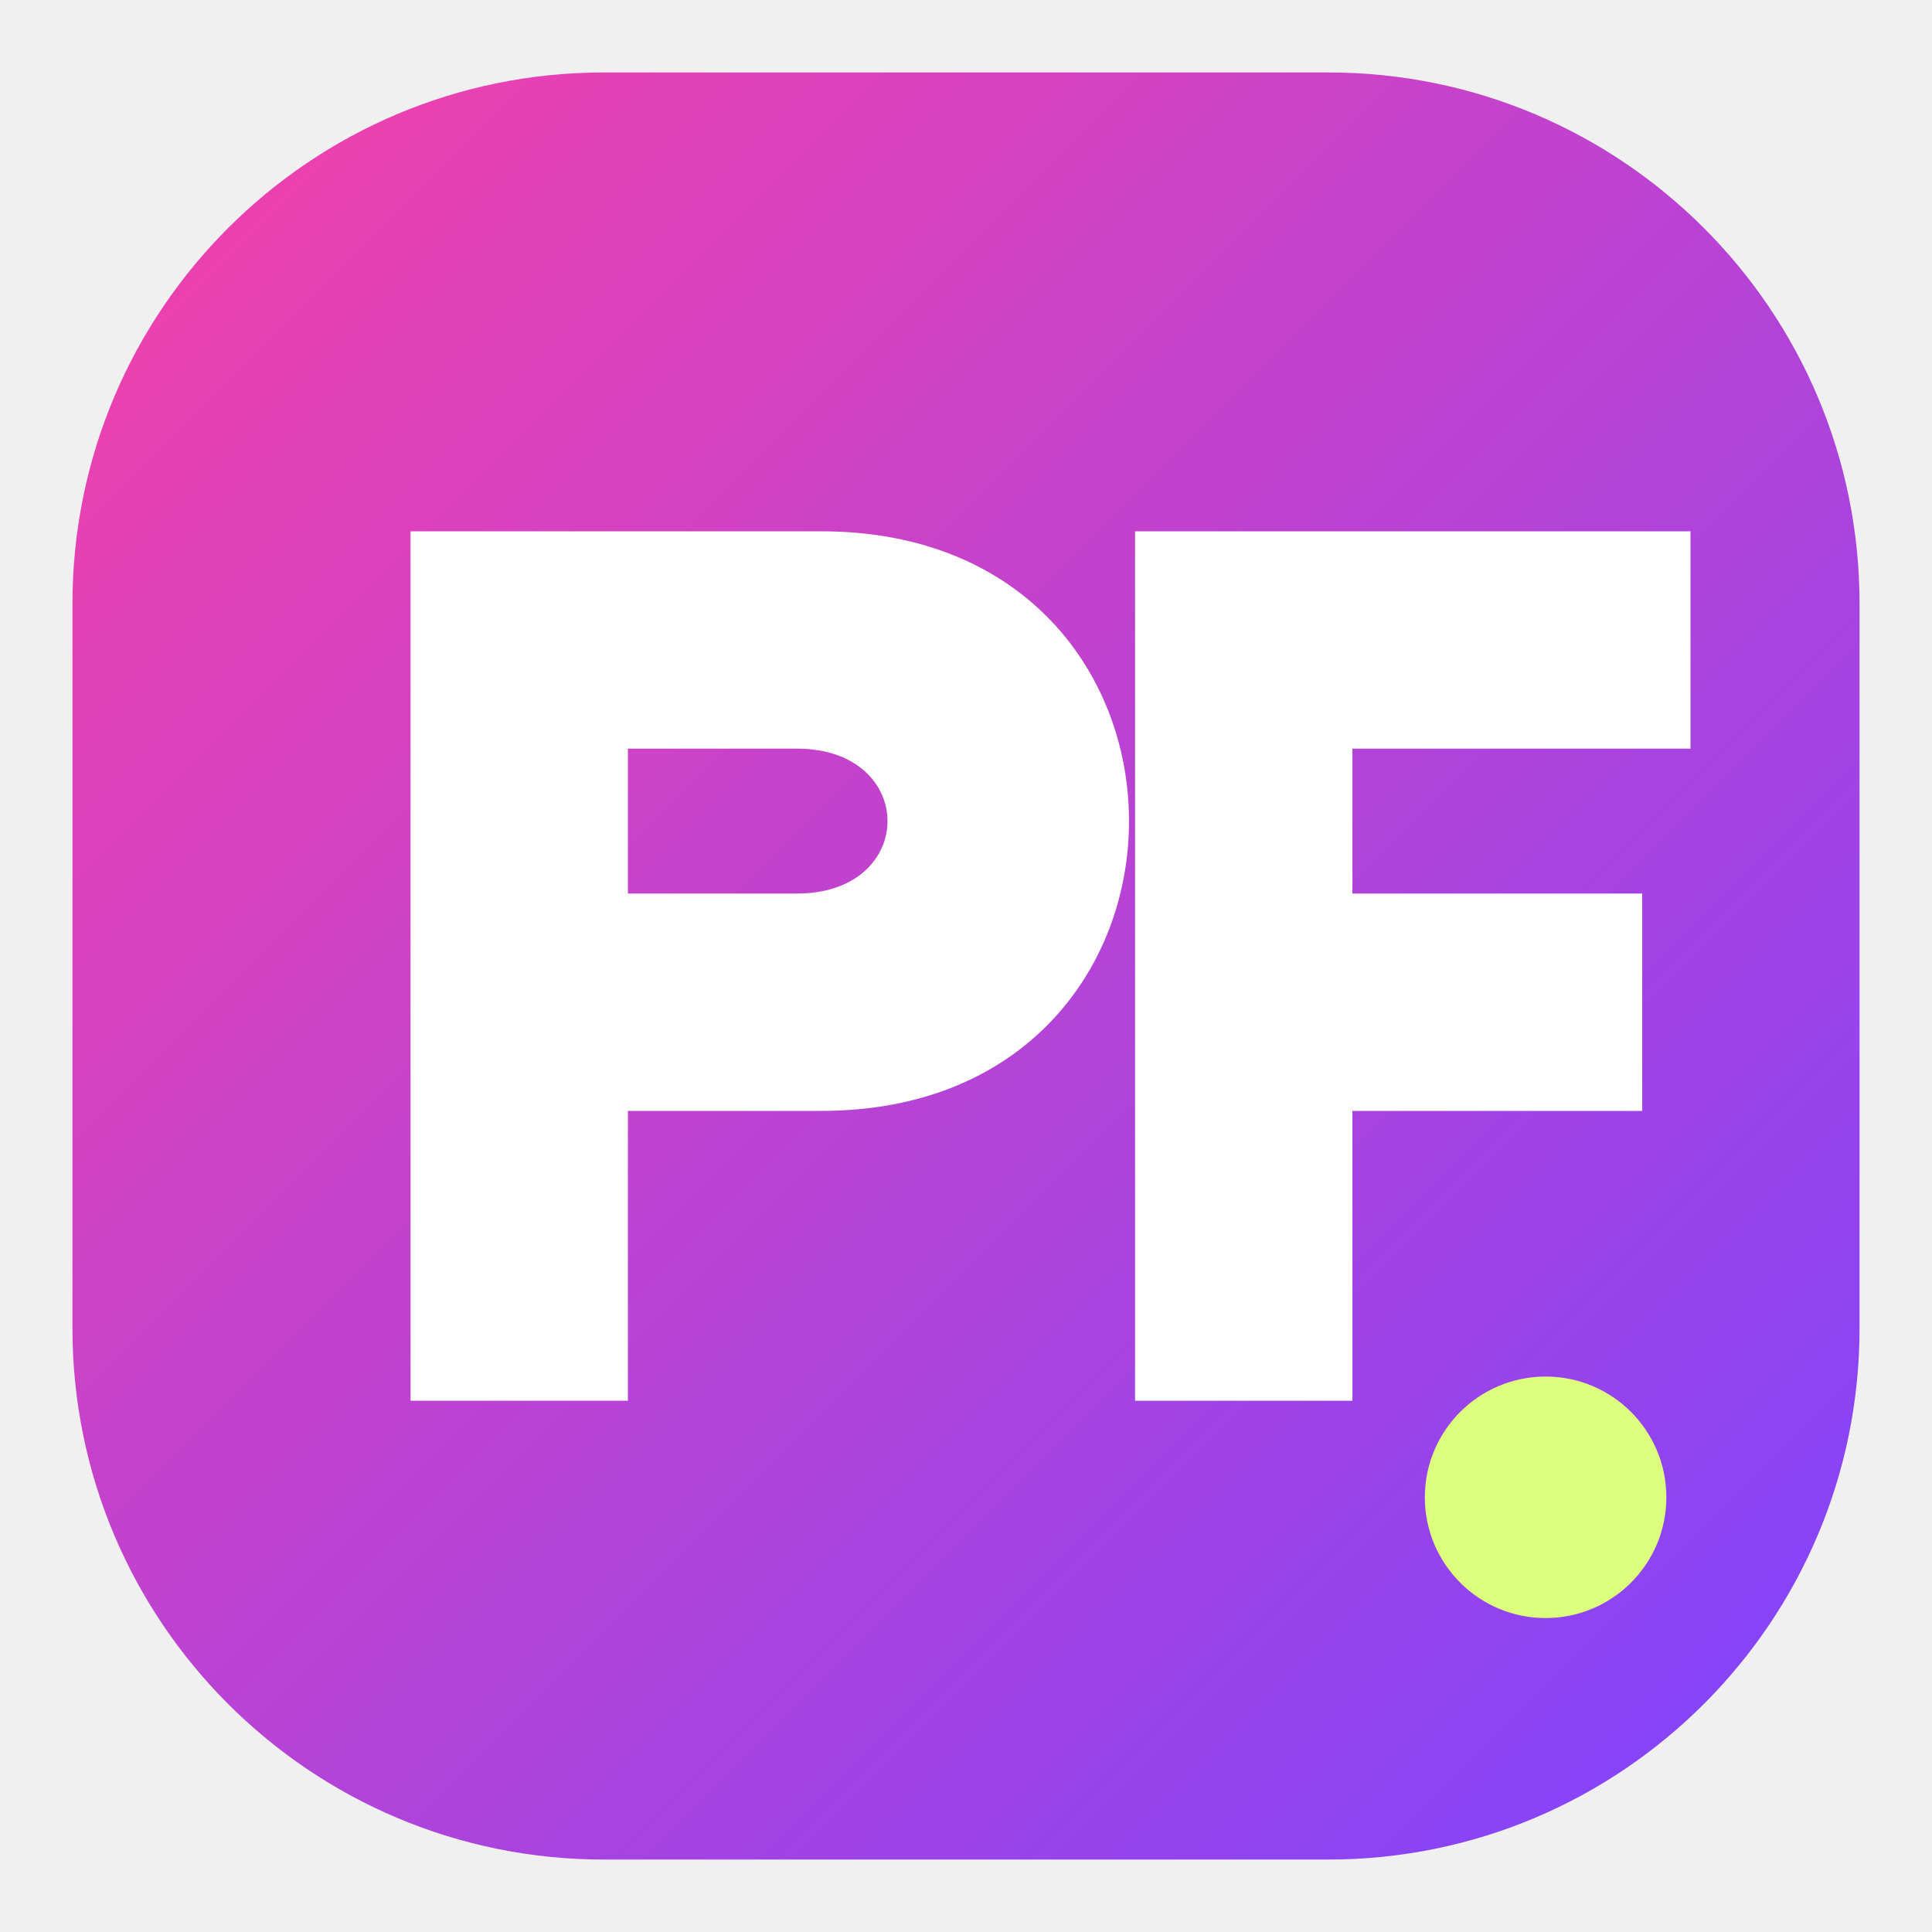
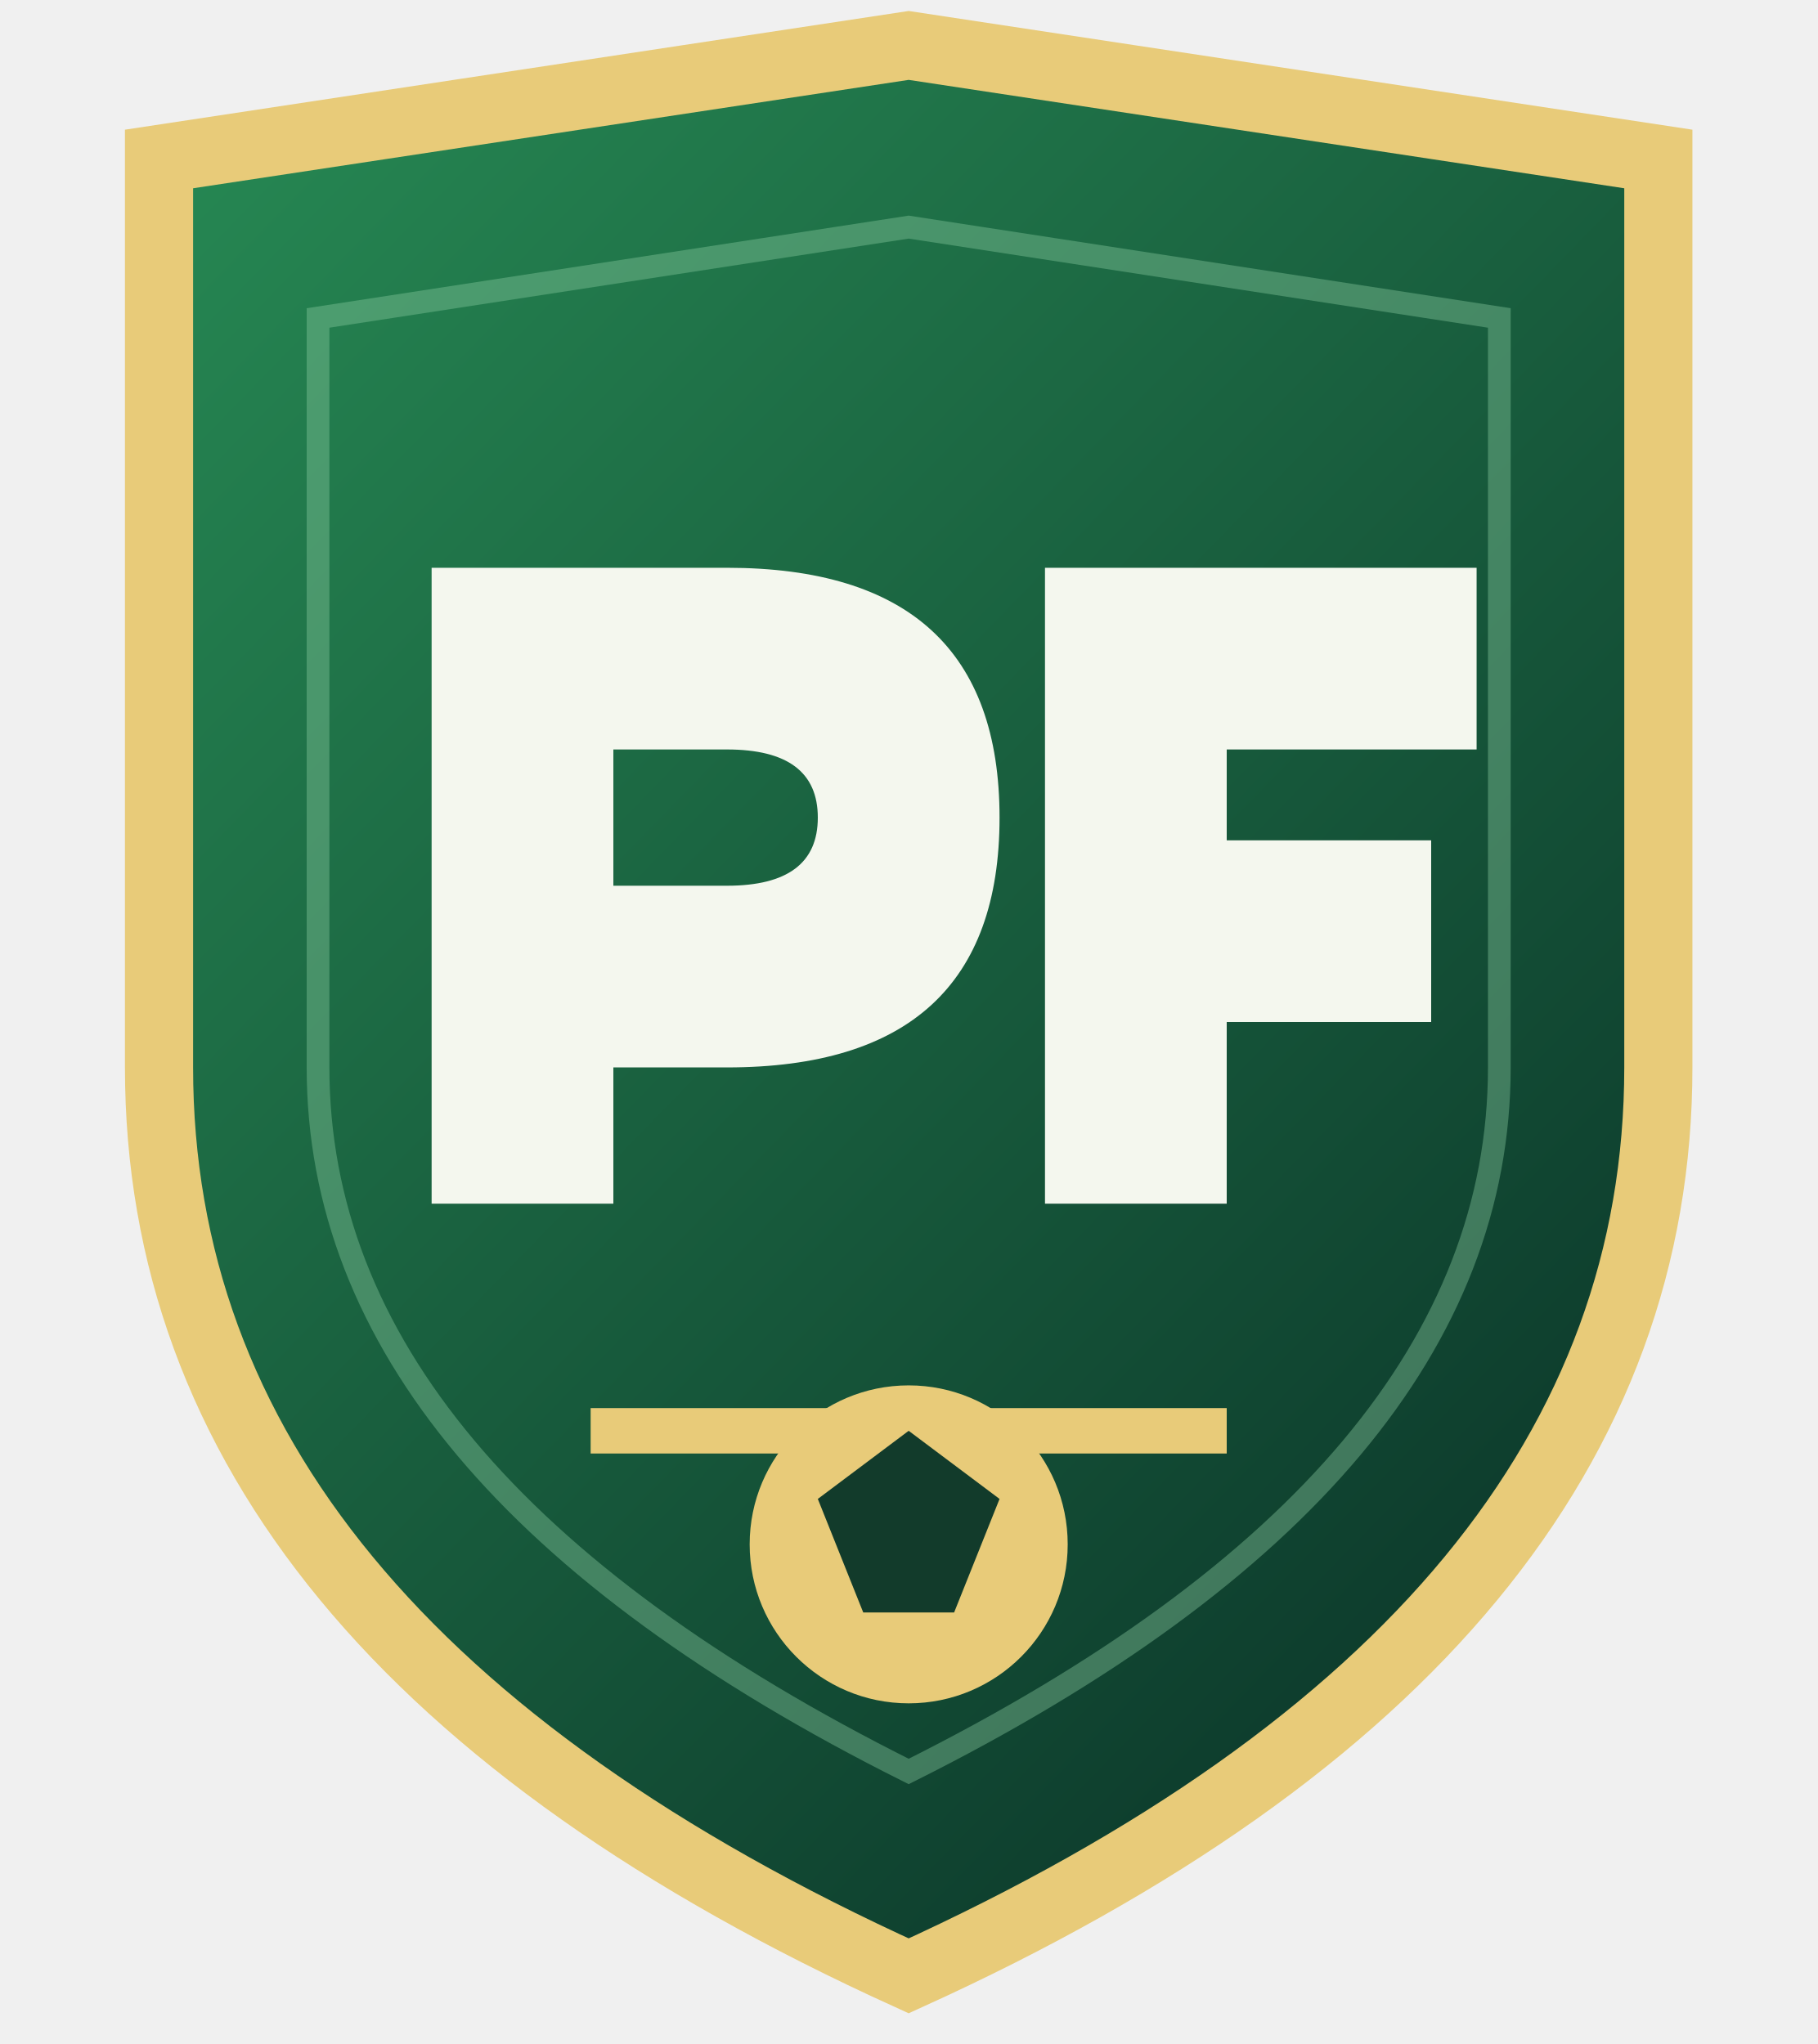
- <svg xmlns="http://www.w3.org/2000/svg" viewBox="0 0 80 80">
+ <svg xmlns="http://www.w3.org/2000/svg" viewBox="0 0 80 90" role="img" aria-label="Penalty Fever">
  <defs>
-     <linearGradient id="g" x2="1" y2="1">
-       <stop stop-color="#f741a8" />
-       <stop offset="1" stop-color="#7b44ff" />
+     <linearGradient id="shield" x2=".8" y2="1">
+       <stop stop-color="#278a54" />
+       <stop offset="1" stop-color="#0b3529" />
    </linearGradient>
  </defs>
-   <rect x="3" y="3" width="74" height="74" rx="22" fill="url(#g)" />
-   <path d="M17 58V22h17c17 0 17 24 0 24h-8v12zm9-21h7c5 0 5-6 0-6h-7zM47 58V22h23v9H56v6h12v9H56v12z" fill="white" />
-   <circle cx="64" cy="62" r="5" fill="#ddff7e" />
+   <path d="M7 7L40 2 73 7V47Q73 72 40 87 7 72 7 47Z" fill="url(#shield)" stroke="#e8cb79" stroke-width="3" />
+   <path d="M14 14L40 10 66 14V47Q66 65 40 78 14 65 14 47Z" fill="none" stroke="#8bcca0" stroke-opacity=".4" />
+   <path d="M19 53V25H32Q44 25 44 36T32 47H27V53ZM27 33V39H32Q36 39 36 36T32 33ZM46 53V25H65V33H54V37H63V45H54V53Z" fill="#f4f7ee" />
+   <path d="M26 63H54" stroke="#e8cb79" stroke-width="2" />
+   <circle cx="40" cy="68" r="7" fill="#e8cb79" />
+   <path d="M40 63L44 66 42 71H38L36 66Z" fill="#123b2b" />
</svg>
